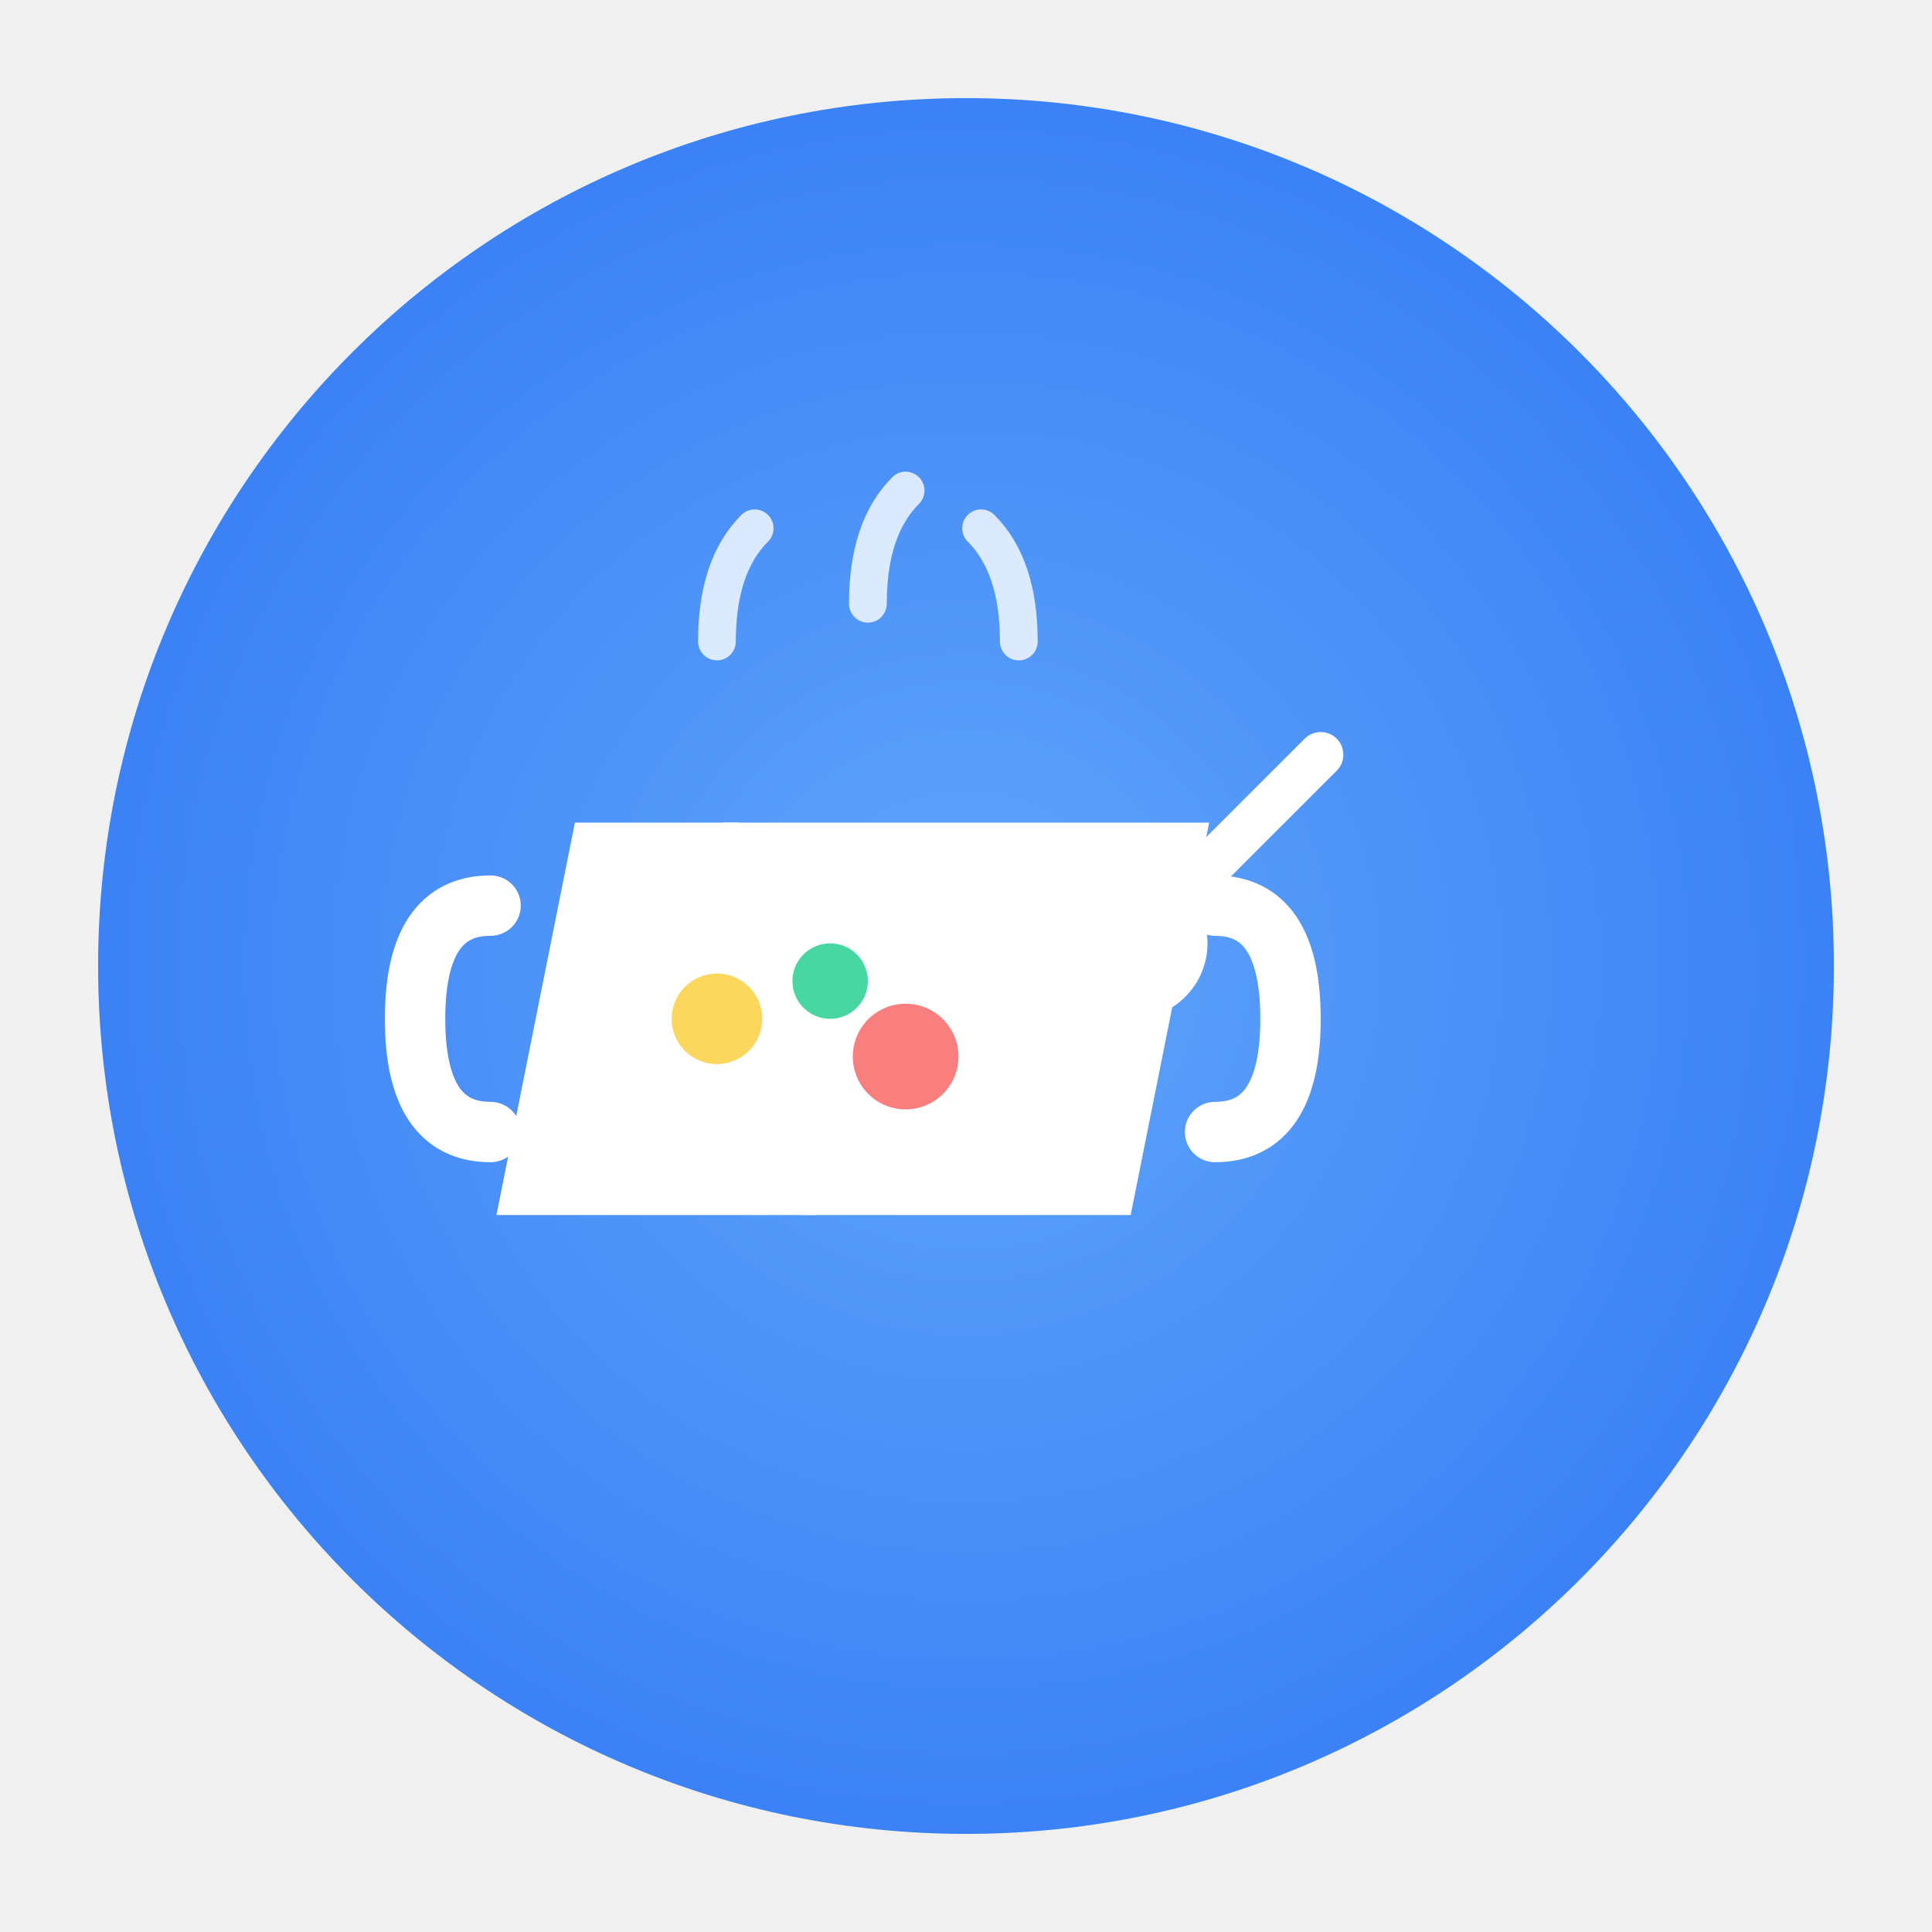
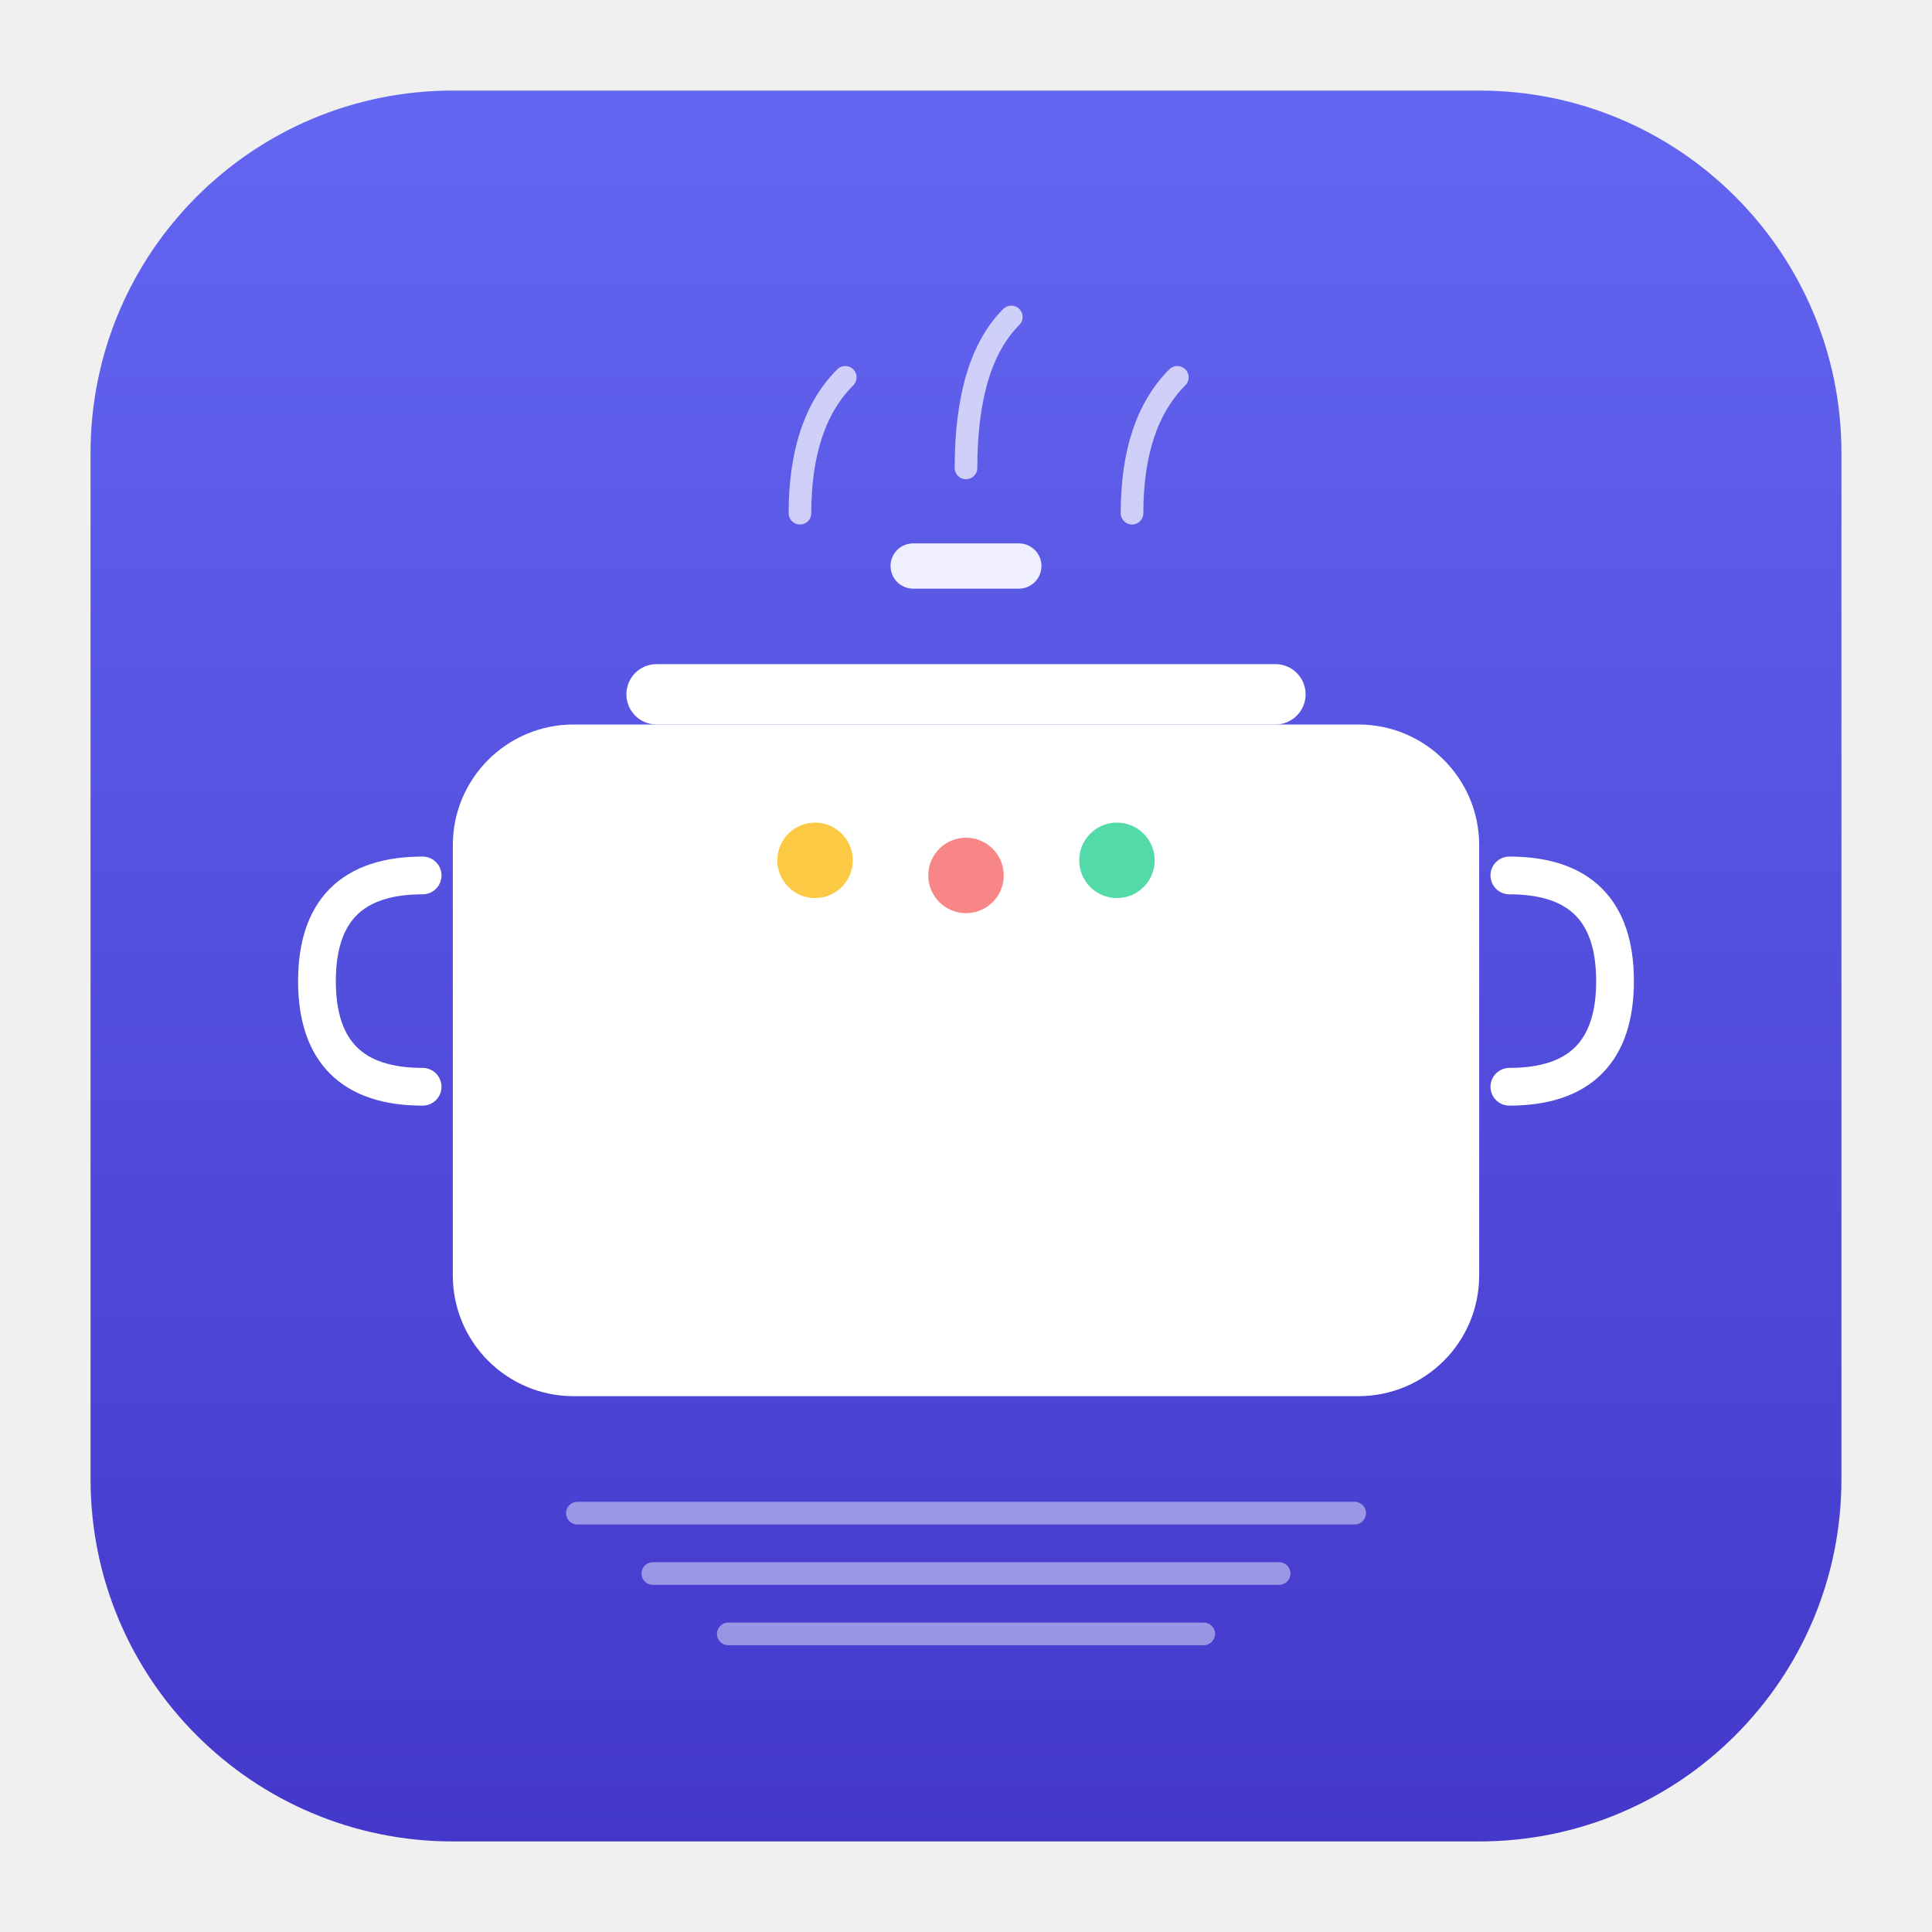
<svg xmlns="http://www.w3.org/2000/svg" width="256" height="256">
  <defs>
-     <radialGradient id="grad1" cx="50%" cy="50%" r="50%">
-       <stop offset="0%" style="stop-color:#60A5FA;stop-opacity:1" />
-       <stop offset="100%" style="stop-color:#3B82F6;stop-opacity:1" />
-     </radialGradient>
+     <linearGradient id="bg" x1="0%" y1="0%" x2="0%" y2="100%">
+       <stop offset="0%" style="stop-color:#6366F1" />
+       <stop offset="100%" style="stop-color:#4338CA" />
+     </linearGradient>
  </defs>
-   <circle cx="128" cy="128" r="115" fill="url(#grad1)" />
-   <path d="M 77 110 L 97 110 L 107 160 L 67 160 Z" fill="white" stroke="white" stroke-width="2" />
-   <path d="M 97 110 L 159 110 L 149 160 L 107 160 Z" fill="white" stroke="white" stroke-width="2" />
-   <path d="M 65 120 Q 55 120 55 135 Q 55 150 65 150" fill="none" stroke="white" stroke-width="8" stroke-linecap="round" />
-   <path d="M 161 120 Q 171 120 171 135 Q 171 150 161 150" fill="none" stroke="white" stroke-width="8" stroke-linecap="round" />
-   <path d="M 95 85 Q 95 75 100 70" fill="none" stroke="white" stroke-width="5" stroke-linecap="round" opacity="0.8" />
-   <path d="M 115 80 Q 115 70 120 65" fill="none" stroke="white" stroke-width="5" stroke-linecap="round" opacity="0.8" />
-   <path d="M 135 85 Q 135 75 130 70" fill="none" stroke="white" stroke-width="5" stroke-linecap="round" opacity="0.8" />
-   <circle cx="150" cy="125" r="10" fill="white" />
-   <line x1="150" y1="125" x2="175" y2="100" stroke="white" stroke-width="6" stroke-linecap="round" />
-   <circle cx="95" cy="135" r="6" fill="#FCD34D" opacity="0.9" />
-   <circle cx="120" cy="140" r="7" fill="#F87171" opacity="0.9" />
-   <circle cx="110" cy="130" r="5" fill="#34D399" opacity="0.9" />
+   <rect x="12" y="12" width="232" height="232" rx="48" fill="url(#bg)" />
+   <path d="M106 68 Q106 56 112 50" fill="none" stroke="white" stroke-width="3" stroke-linecap="round" opacity="0.7" />
+   <path d="M128 62 Q128 48 134 42" fill="none" stroke="white" stroke-width="3" stroke-linecap="round" opacity="0.7" />
+   <path d="M150 68 Q150 56 156 50" fill="none" stroke="white" stroke-width="3" stroke-linecap="round" opacity="0.7" />
+   <rect x="118" y="72" width="20" height="6" rx="3" fill="white" opacity="0.9" />
+   <rect x="83" y="88" width="90" height="8" rx="4" fill="white" />
+   <rect x="60" y="96" width="136" height="89" rx="16" fill="white" />
+   <path d="M56 116 Q42 116 42 130 Q42 144 56 144" fill="none" stroke="white" stroke-width="5" stroke-linecap="round" />
+   <path d="M200 116 Q214 116 214 130 Q214 144 200 144" fill="none" stroke="white" stroke-width="5" stroke-linecap="round" />
+   <circle cx="108" cy="114" r="5" fill="#FBBF24" opacity="0.85" />
+   <circle cx="128" cy="116" r="5" fill="#F87171" opacity="0.85" />
+   <circle cx="148" cy="114" r="5" fill="#34D399" opacity="0.85" />
+   <rect x="75" y="199" width="106" height="3" rx="1.5" fill="white" opacity="0.45" />
+   <rect x="85" y="207" width="86" height="3" rx="1.5" fill="white" opacity="0.45" />
+   <rect x="95" y="215" width="66" height="3" rx="1.5" fill="white" opacity="0.45" />
</svg>
